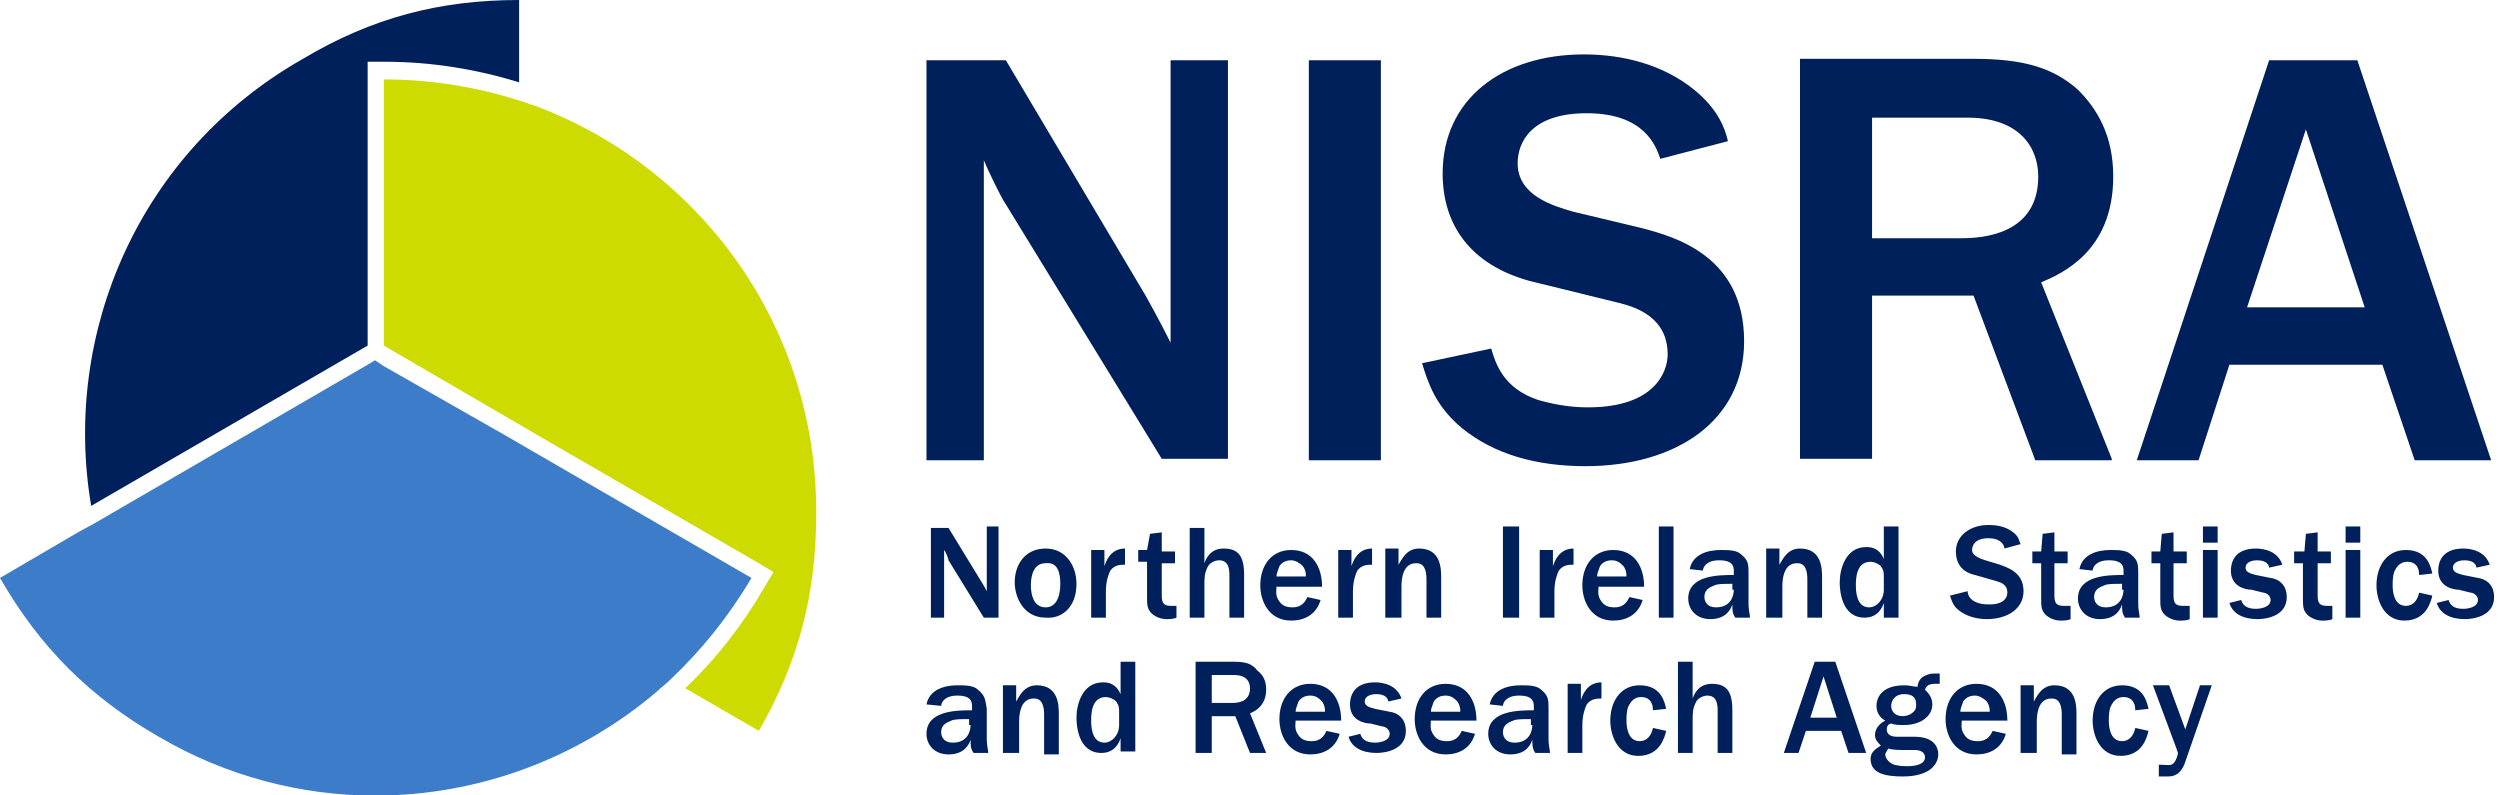
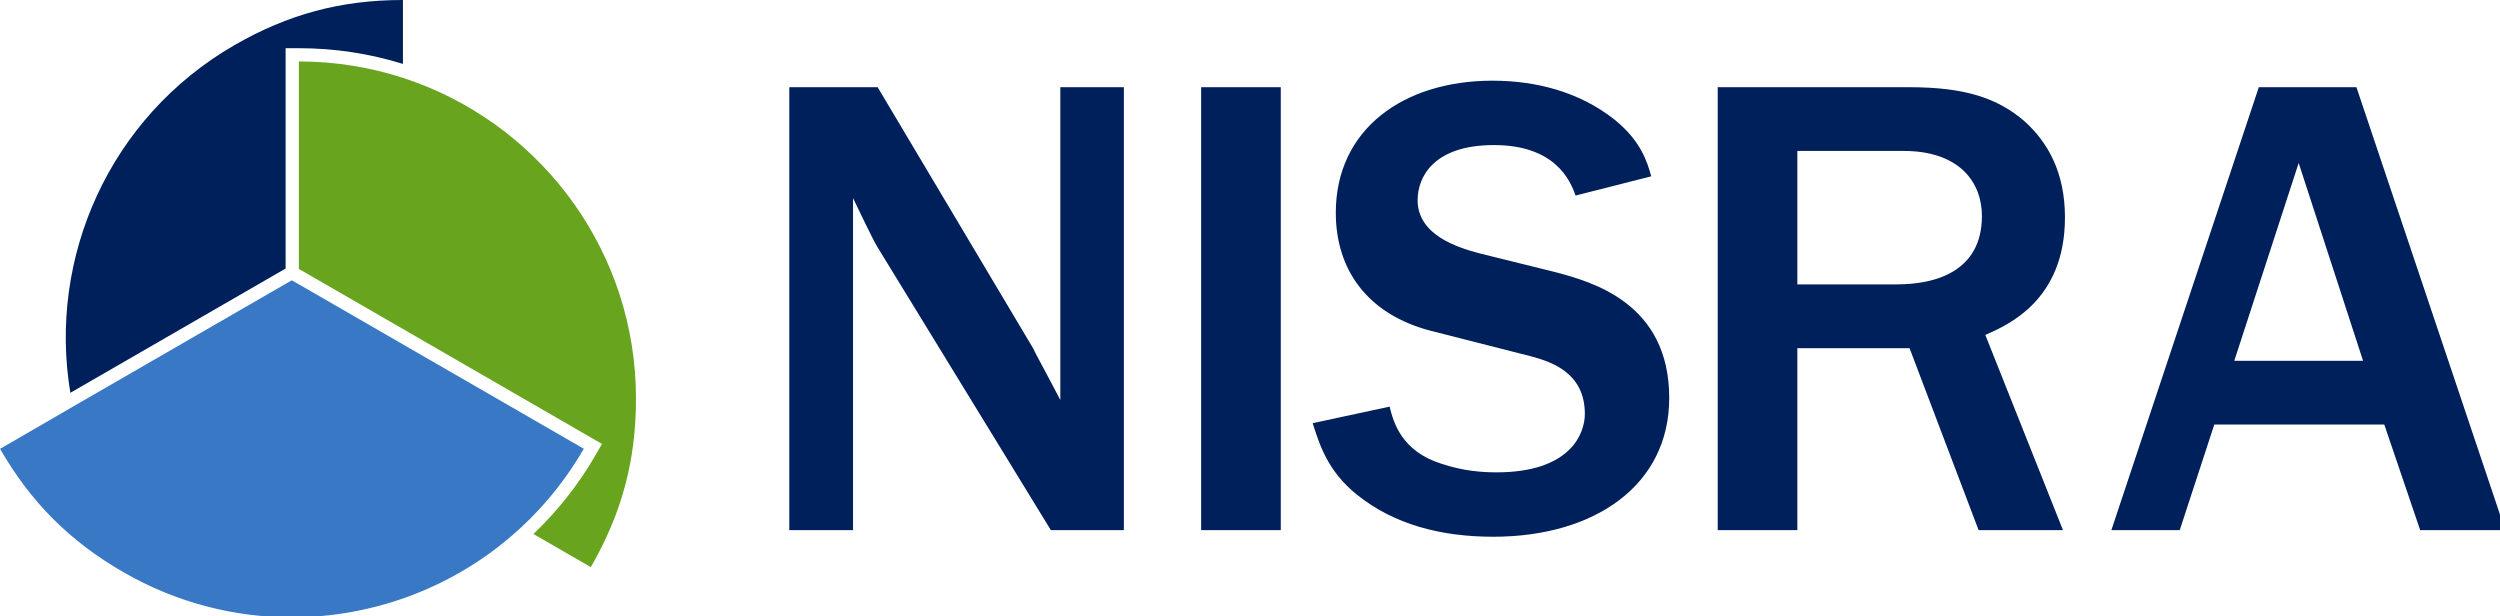
- <svg xmlns="http://www.w3.org/2000/svg" class="ons-icon--logo ons-u-mt-2xs ons-u-mb-2xs" width="170" height="54" viewBox="0 0 170 54" focusable="false" role="img" aria-labelledby="nisra-census-logo-en-alt">
-   <g class="ons-icon--logo__group ons-icon--logo__group--primary" fill="#3D7CC9">
-     <path d="M0,39.3c2.7,4.7,6.1,8.1,10.8,10.8c4.6,2.7,9.7,4,14.7,4c7,0,13.8-2.5,19.2-7.1c0.3-0.3,0.6-0.5,0.9-0.8c2.1-2,3.9-4.2,5.5-6.9l-15.2-8.8l-1.2-0.7l-8.6-4.9l-0.6-0.4L25,24.8L6.4,35.6l-1.1,0.6L0,39.3L0,39.3z" />
+ <svg xmlns="http://www.w3.org/2000/svg" class="ons-svg-logo" focusable="false" height="42" viewBox="0 0 264 65" role="img" aria-labelledby="nisra-logo-en-alt">
+   <g class="ons-icon--logo__group" fill="#3878c5">
+     <path d="M0,47.39c3.27,5.67,7.36,9.76,13.03,13.03,5.61,3.24,11.73,4.77,17.76,4.77,8.42,0,16.69-2.99,23.18-8.55.37-.32.74-.65,1.1-.98,2.53-2.36,4.76-5.12,6.58-8.27l-18.37-10.6-1.4-.81-10.33-5.96-.73-.42-.67.38-22.45,12.96-1.27.74-6.43,3.72h0Z" />
  </g>
-   <g class="ons-icon--logo__group ons-icon--logo__group--secondary" fill="#CDDB00">
-     <path d="M36.4,7.2c-0.4-0.1-0.8-0.3-1.2-0.4c-2.9-0.9-5.9-1.4-9.1-1.4v18.1l9.1,5.3l1.2,0.7l15.2,8.8l1,0.6l-0.6,1c-1.5,2.6-3.3,4.9-5.4,6.9l5,2.9c2.7-4.7,3.9-9.3,3.9-14.7C55.6,22.2,47.6,11.4,36.4,7.2L36.4,7.2z" />
+   <g class="ons-icon--logo__group" fill="#00205b">
+     <path d="M30.13,28.38l.03-.02V5.09h1.4c3.77,0,7.45.56,10.99,1.66V0c-6.55,0-12.13,1.5-17.8,4.77C11.52,12.41,5.05,27.25,7.43,41.48l22.69-13.1h0Z" />
  </g>
-   <g class="ons-icon--logo__group ons-icon--logo__group--text" fill="#00205C">
-     <path d="M6.2,34.4L25,23.5V4.2h1.2c3.1,0,6.2,0.5,9.1,1.4V0c-5.4,0-10,1.2-14.7,4C9.5,10.3,4.2,22.6,6.2,34.4z             M94.5,48.4l-1-0.2c-0.4-0.1-0.7-0.2-0.7-0.5s0.3-0.5,0.8-0.5c0.7,0,0.8,0.4,0.8,0.5l0.9-0.2c-0.3-0.9-1.2-1.1-1.8-1.1             c-1.5,0-1.7,1-1.7,1.5c0,1.1,1,1.3,1.4,1.3l0.8,0.2c0.2,0,0.5,0.2,0.5,0.5c0,0.5-0.7,0.6-1,0.6c-0.7,0-0.9-0.3-1-0.6l-0.8,0.2             c0.2,0.7,0.9,1.1,1.9,1.1c0.6,0,2-0.2,2-1.5C95.6,49,95.2,48.5,94.5,48.4z M91.2,49c0-1.3-0.6-2.5-2.1-2.5c-1.3,0-2.1,1-2.1,2.4             c0,1.1,0.6,2.4,2.1,2.4c0.9,0,1.7-0.4,2-1.4l-0.9-0.2c-0.1,0.2-0.3,0.7-1,0.7c-0.4,0-0.7-0.1-0.9-0.4c-0.3-0.4-0.2-0.7-0.2-1H91.2             z M88.3,47.7c0.2-0.3,0.5-0.4,0.8-0.4c0.4,0,0.6,0.2,0.8,0.4c0.2,0.3,0.2,0.5,0.2,0.7h-2C88.1,48.2,88.2,48,88.3,47.7z             M148.6,49.6l-1.1-3h-1.1l1.6,4.3l0.1,0.3c0,0.1-0.1,0.5-0.3,0.7c-0.2,0.2-0.4,0.1-1,0.1v0.8h0.6c0.4,0,0.9-0.1,1.2-1l1.8-5.2             h-0.8L148.6,49.6z M100.4,49c0-1.3-0.6-2.5-2.1-2.5c-1.3,0-2.1,1-2.1,2.4c0,1.1,0.6,2.4,2.1,2.4c0.9,0,1.7-0.4,2-1.4l-0.9-0.2             c-0.1,0.2-0.3,0.7-1,0.7c-0.4,0-0.7-0.1-0.9-0.4c-0.3-0.4-0.2-0.7-0.2-1H100.4z M97.5,47.7c0.2-0.3,0.5-0.4,0.8-0.4             c0.4,0,0.6,0.2,0.8,0.4c0.2,0.3,0.2,0.5,0.2,0.7h-2C97.3,48.2,97.4,48,97.5,47.7z M144.4,47.4c0.4,0,0.8,0.2,0.8,0.9l0.9-0.1             c-0.1-0.4-0.3-1.6-1.8-1.6c-1.3,0-2,1.1-2,2.4c0,1,0.5,2.4,1.9,2.4c1.5,0,1.8-1.3,1.9-1.7l-0.9-0.2c-0.1,0.5-0.4,0.9-0.9,0.9             c-0.9,0-0.9-1.2-0.9-1.4s0-0.6,0.1-0.9C143.6,47.9,143.8,47.4,144.4,47.4z M67.1,48.2L67.1,48.2c-0.1-0.6-0.1-0.9-0.6-1.3             c-0.3-0.3-0.9-0.3-1.4-0.3c-0.9,0-1.9,0.3-2.1,1.3l1,0.1c0-0.2,0.2-0.7,1.1-0.7c0.5,0,1,0.1,1,0.7v0.3c-1,0-3.1,0-3.1,1.6             c0,0.7,0.5,1.4,1.5,1.4c1.1,0,1.4-0.7,1.5-1c0,0.4,0,0.6,0.2,0.9h1c0-0.2-0.1-0.5-0.1-0.9V48.2z M64.8,50.5             c-0.7,0-0.8-0.5-0.8-0.7c0-0.6,0.5-0.7,0.7-0.8s0.6-0.1,1.2-0.1v0.4H66C66,49.7,65.8,50.5,64.8,50.5z M76.2,47.2             c-0.3-0.7-0.8-0.8-1.2-0.8c-1.4,0-1.8,1.5-1.8,2.4c0,0.5,0.1,2.4,1.7,2.4c0.9,0,1.2-0.7,1.3-1v0.9h1V45h-1V47.2z M76.1,49.3             c0,0.7-0.5,1.2-1,1.2c-0.9,0-0.9-1.2-0.9-1.5c0-0.4,0-1.6,1-1.6c0.2,0,0.5,0.1,0.7,0.3c0.2,0.3,0.2,0.4,0.2,0.8V49.3z M70.5,46.6             c-0.9,0-1.2,0.8-1.4,1.1v-1.1h-0.9v4.6h1.1v-2.1c0-1.6,0.8-1.6,1-1.6c0.2,0,0.7,0,0.7,1.1v2.7h1v-2.7C72,48,72,46.6,70.5,46.6z             M105.3,48.2c0-0.6,0-0.9-0.5-1.3c-0.3-0.3-0.9-0.3-1.4-0.3c-0.9,0-1.9,0.3-2.1,1.3l0.9,0.1c0-0.2,0.2-0.7,1.1-0.7             c0.5,0,1,0.1,1,0.7v0.3c-1,0-3.1,0-3.1,1.6c0,0.7,0.5,1.4,1.5,1.4c1.1,0,1.4-0.7,1.5-1c0,0.4,0,0.6,0.2,0.9h1             c0-0.2-0.1-0.5-0.1-0.9V48.2z M103,50.5c-0.7,0-0.8-0.5-0.8-0.7c0-0.6,0.5-0.7,0.7-0.8c0.2-0.1,0.6-0.1,1.2-0.1v0.4h0.1             C104.2,49.7,104,50.5,103,50.5z M86.1,46.9c0-0.6-0.2-1-0.6-1.3C85.2,45.2,84.8,45,84,45h-2.7v6.2h1.1v-2.5H84l1,2.5h1.1L85,48.5             C85.3,48.4,86.1,48,86.1,46.9z M83.8,47.8h-1.4v-1.9h1.5c0.8,0,1.1,0.4,1.1,0.9C85,47.6,84.4,47.8,83.8,47.8z M130.8,46             c-0.2,0.1-0.4,0.4-0.4,0.7c-0.3,0-0.5-0.1-0.9-0.1c-1.6,0-1.9,0.9-1.9,1.4c0,0.6,0.4,0.9,0.6,1c-0.2,0.1-0.7,0.4-0.7,1             c0,0.3,0.2,0.5,0.4,0.7c-0.3,0.2-0.7,0.4-0.7,0.9c0,1,1,1.2,2.2,1.2c1.9,0,2.4-0.9,2.4-1.5c0-0.6-0.4-1.2-1.6-1.2H129             c-0.6,0-0.7-0.3-0.7-0.5c0-0.3,0.2-0.4,0.3-0.4c0.3,0.1,0.5,0.1,0.9,0.1c1.1,0,1.9-0.6,1.9-1.4c0-0.5-0.3-0.8-0.5-1             c0.1-0.3,0.3-0.4,0.7-0.4h0.3v-0.7h-0.4C131.2,45.8,131,45.9,130.8,46z M128.4,50.9c0.3,0.1,0.8,0.1,1.1,0.1h0.7             c0.3,0,0.7,0.1,0.7,0.5c0,0.5-0.7,0.6-1.2,0.6c-0.2,0-0.5,0-0.9-0.1c-0.3-0.1-0.6-0.4-0.6-0.7C128.2,51.2,128.3,51.1,128.4,50.9z             M130,48.5c-0.1,0.1-0.4,0.2-0.6,0.2c-0.6,0-0.8-0.4-0.8-0.7s0.2-0.8,0.9-0.8s0.8,0.4,0.8,0.7C130.3,48.1,130.3,48.3,130,48.5z             M136.5,49c0-1.3-0.6-2.5-2.1-2.5c-1.3,0-2.1,1-2.1,2.4c0,1.1,0.6,2.4,2.1,2.4c0.9,0,1.7-0.4,2-1.4l-0.9-0.2             c-0.1,0.2-0.3,0.7-1,0.7c-0.4,0-0.7-0.1-0.9-0.4c-0.3-0.4-0.2-0.7-0.2-1H136.5z M133.3,48.4c0-0.2,0.1-0.4,0.2-0.7             c0.2-0.3,0.5-0.4,0.8-0.4c0.3,0,0.6,0.2,0.8,0.4c0.2,0.3,0.2,0.5,0.2,0.7H133.3z M111.6,47.4c0.4,0,0.8,0.2,0.8,0.9l0.9-0.1             c-0.1-0.4-0.3-1.6-1.8-1.6c-1.3,0-2,1.1-2,2.4c0,1,0.5,2.4,1.9,2.4c1.5,0,1.8-1.3,1.9-1.7l-0.9-0.2c-0.1,0.5-0.4,0.9-0.9,0.9             c-0.9,0-0.9-1.2-0.9-1.4s0-0.6,0.1-0.9C110.8,47.9,111,47.4,111.6,47.4z M139.7,46.6c-0.9,0-1.2,0.8-1.4,1.1v-1.1h-0.9v4.6h1.1             v-2.1c0-1.6,0.8-1.6,1-1.6s0.7,0,0.7,1.1v2.7h1v-2.7C141.2,48,141.2,46.6,139.7,46.6z M116.4,46.5c-0.9,0-1.2,0.7-1.3,1V45h-1v6.2             h1V49c0-0.5,0-0.8,0.2-1.2c0.1-0.3,0.5-0.5,0.8-0.5c0.7,0,0.7,0.7,0.7,1.1v2.8h1v-2.9C117.8,47,117.4,46.5,116.4,46.5z M123.4,45             l-2.1,6.2h1l0.5-1.5h2.4l0.5,1.5h1.2l-2.1-6.2H123.4z M123.1,48.8L124,46l0.9,2.8H123.1z M107.5,47.6v-1.1h-0.9v4.7h1v-1.9             c0-0.7,0.2-1.2,0.3-1.4c0.3-0.4,0.7-0.4,1-0.4v-1.1C107.9,46.4,107.6,47.3,107.5,47.6z M163.7,38.2c0.4,0,0.8,0.2,0.8,0.9l0.9-0.1             c-0.1-0.4-0.3-1.6-1.8-1.6c-1.3,0-2,1.1-2,2.4c0,1,0.5,2.4,1.9,2.4c1.5,0,1.8-1.3,1.9-1.7l-0.9-0.2c-0.1,0.5-0.4,0.9-0.9,0.9             c-0.9,0-0.9-1.2-0.9-1.4s0-0.6,0.1-0.9C162.9,38.7,163.1,38.2,163.7,38.2z M159.5,42h1v-4.6h-1V42z M139.1,41.8             c0.2,0.2,0.6,0.4,1,0.4c0.2,0,0.5,0,0.7-0.1v-0.9h-0.4c-0.5,0-0.7-0.1-0.7-0.7v-2.2h0.9v-0.8h-0.9v-1.3l-0.8,0.1l-0.1,1.2h-0.6             v0.8h0.6v2.4C138.8,41.2,138.8,41.5,139.1,41.8z M67.1,40.2c-0.2-0.4-0.4-0.7-0.4-0.7l-2.2-3.6h-1.2V42h0.9v-4.6             c0.1,0.1,0.3,0.6,0.3,0.7l2.4,3.9h1v-6.2h-0.8V40.2z M157.6,40.5v-2.2h0.9v-0.8h-0.9v-1.3l-0.8,0.1l-0.1,1.2H156v0.8h0.6v2.4             c0,0.5,0,0.8,0.3,1.1c0.2,0.2,0.6,0.4,1,0.4c0.2,0,0.5,0,0.7-0.1v-0.9h-0.3C157.8,41.2,157.6,41.1,157.6,40.5z M91,37.4V42h1v-1.8             c0-0.7,0.2-1.2,0.3-1.4c0.3-0.4,0.7-0.4,1-0.4v-1.1c-1,0-1.3,0.9-1.4,1.2v-1.1H91z M129.1,42v-6.2h-1V38c-0.3-0.7-0.8-0.8-1.2-0.8             c-1.4,0-1.8,1.5-1.8,2.4c0,0.5,0.1,2.4,1.7,2.4c0.9,0,1.2-0.7,1.3-1v1H129.1z M127.1,41.3c-0.9,0-0.9-1.2-0.9-1.5             c0-0.4,0-1.6,1-1.6c0.2,0,0.5,0.1,0.7,0.3c0.2,0.3,0.2,0.4,0.2,0.8v0.8C128.1,40.8,127.6,41.3,127.1,41.3z M103.3,42v-6.2h-1.1V42             H103.3z M111.8,39.9c0-1.3-0.6-2.5-2.1-2.5c-1.3,0-2.1,1-2.1,2.4c0,1.1,0.6,2.4,2.1,2.4c0.9,0,1.7-0.4,2-1.4l-0.9-0.2             c-0.1,0.2-0.3,0.7-1,0.7c-0.4,0-0.7-0.1-0.9-0.4c-0.3-0.4-0.2-0.7-0.2-1H111.8z M108.6,39.2c0-0.2,0.1-0.4,0.2-0.7             c0.2-0.3,0.5-0.4,0.8-0.4c0.4,0,0.6,0.2,0.8,0.4c0.2,0.3,0.2,0.5,0.2,0.7H108.6z M74.2,37.4V42h1v-1.8c0-0.7,0.2-1.2,0.3-1.4             c0.3-0.4,0.7-0.4,1-0.4v-1.1c-1,0-1.3,0.9-1.4,1.2v-1.1H74.2z M159.5,36.9h1v-1.1h-1V36.9z M149.8,42h1v-4.6h-1V42z M146.9,40.7             c0,0.5,0,0.8,0.3,1.1c0.2,0.2,0.6,0.4,1,0.4c0.2,0,0.5,0,0.7-0.1v-0.9h-0.4c-0.5,0-0.7-0.1-0.7-0.7v-2.2h0.9v-0.8h-0.9v-1.3             l-0.8,0.1l-0.1,1.2h-0.6v0.8h0.6V40.7z M71.1,37.3c-1.4,0-2.1,1.1-2.1,2.3c0,1,0.6,2.4,2.1,2.4c1.1,0.1,2.1-0.7,2.1-2.3             C73.2,38.5,72.5,37.3,71.1,37.3z M71.1,41.3c-1,0-1-1.3-1-1.5c0-0.7,0.2-1.5,1-1.5c0.8-0.1,1,0.6,1,1.4             C72.1,40.2,72,41.3,71.1,41.3z M144.3,41.1c0,0.4,0,0.6,0.2,0.9h1c0-0.2-0.1-0.5-0.1-0.9V39h0c0-0.6,0-0.9-0.5-1.3             c-0.3-0.3-0.9-0.3-1.4-0.3c-0.9,0-1.9,0.3-2.1,1.3l0.9,0.1c0-0.2,0.2-0.7,1.1-0.7c0.5,0,1,0.1,1,0.7v0.3c-1,0-3.1,0-3.1,1.6             c0,0.7,0.5,1.4,1.5,1.4C143.9,42.1,144.2,41.4,144.3,41.1z M142.4,40.6c0-0.6,0.5-0.7,0.7-0.8c0.2-0.1,0.6-0.1,1.2-0.1v0.4h0.1             c0,0.4-0.2,1.2-1.2,1.2C142.5,41.3,142.4,40.8,142.4,40.6z M112.8,42h1v-6.2h-1V42z M136,38.4l-1-0.3c-0.3-0.1-0.9-0.3-0.9-0.7             c0-0.3,0.2-0.8,1.1-0.8s1.1,0.5,1.1,0.7l1.1-0.3c-0.1-0.2-0.1-0.5-0.5-0.8c-0.5-0.4-1.1-0.5-1.7-0.5c-1.2,0-2.2,0.7-2.2,1.8             c0,0.8,0.4,1.4,1.3,1.6l1.4,0.4c0.3,0.1,0.8,0.2,0.8,0.8c0,0.3-0.2,0.8-1.2,0.8c-0.2,0-0.5,0-0.8-0.1c-0.6-0.2-0.7-0.6-0.7-0.8             l-1.2,0.3c0.1,0.3,0.2,0.7,0.6,1c0.5,0.4,1.2,0.6,1.9,0.6c1.4,0,2.5-0.7,2.5-1.9C137.6,38.9,136.5,38.6,136,38.4z M118.9,39             c0-0.6,0-0.9-0.5-1.3c-0.3-0.3-0.9-0.3-1.4-0.3c-0.9,0-1.9,0.3-2.1,1.3l0.9,0.1c0-0.2,0.2-0.7,1.1-0.7c0.5,0,1,0.1,1,0.7v0.3             c-1,0-3.1,0-3.1,1.6c0,0.7,0.5,1.4,1.5,1.4c1.1,0,1.4-0.7,1.5-1c0,0.4,0,0.6,0.2,0.9h1c0-0.2-0.1-0.5-0.1-0.9V39z M116.7,41.3             c-0.7,0-0.8-0.5-0.8-0.7c0-0.6,0.5-0.7,0.7-0.8c0.2-0.1,0.6-0.1,1.2-0.1v0.4h0.1C117.9,40.5,117.7,41.3,116.7,41.3z M122.2,38.3             c0.2,0,0.7,0,0.7,1.1V42h1v-2.7c0-0.6,0-2-1.5-2c-0.9,0-1.2,0.8-1.4,1.1v-1.1h-0.9V42h1.1v-2.1C121.2,38.3,122,38.3,122.2,38.3z             M107,37.3c-1,0-1.3,0.9-1.4,1.2v-1.1h-0.9V42h1v-1.8c0-0.7,0.2-1.2,0.3-1.4c0.3-0.4,0.7-0.4,1-0.4V37.3z M149.8,36.9h1v-1.1h-1             V36.9z M79,40.5v-2.2h0.9v-0.8H79v-1.3l-0.8,0.1L78,37.4h-0.6v0.8H78v2.4c0,0.5,0,0.8,0.3,1.1c0.2,0.2,0.6,0.4,1,0.4             c0.2,0,0.5,0,0.7-0.1v-0.8h-0.3C79.2,41.2,79,41.1,79,40.5z M154.4,39.3l-1-0.2c-0.4-0.1-0.7-0.2-0.7-0.5c0-0.3,0.3-0.5,0.8-0.5             c0.7,0,0.8,0.4,0.8,0.5l0.9-0.2c-0.3-0.9-1.2-1.1-1.8-1.1c-1.5,0-1.7,1-1.7,1.5c0,1.1,1,1.3,1.4,1.3l0.8,0.2             c0.2,0,0.5,0.2,0.5,0.5c0,0.5-0.7,0.6-1,0.6c-0.7,0-0.9-0.3-1-0.6l-0.8,0.2c0.2,0.7,0.9,1.1,1.9,1.1c0.6,0,2-0.2,2-1.5             C155.5,39.9,155.1,39.4,154.4,39.3z M81.9,39.8c0-0.5,0-0.8,0.2-1.2c0.1-0.3,0.5-0.5,0.8-0.5c0.7,0,0.7,0.7,0.7,1.1V42h1v-2.9             c0-1.3-0.4-1.8-1.4-1.8c-0.9,0-1.2,0.7-1.3,1v-2.4h-1V42h1V39.8z M89.8,40.8l-0.9-0.2c-0.1,0.2-0.3,0.7-1,0.7             c-0.4,0-0.7-0.1-0.9-0.4c-0.3-0.4-0.2-0.7-0.2-1h3.1c0-1.3-0.6-2.5-2.1-2.5c-1.3,0-2.1,1-2.1,2.4c0,1.1,0.6,2.4,2.1,2.4             C88.7,42.2,89.5,41.8,89.8,40.8z M87,38.5c0.2-0.3,0.5-0.4,0.8-0.4c0.3,0,0.6,0.2,0.8,0.4c0.2,0.3,0.2,0.5,0.2,0.7h-2             C86.8,39,86.9,38.8,87,38.5z M168.5,39.3l-1-0.2c-0.4-0.1-0.7-0.2-0.7-0.5c0-0.3,0.3-0.5,0.8-0.5c0.7,0,0.8,0.4,0.8,0.5l0.9-0.2             c-0.3-0.9-1.2-1.1-1.8-1.1c-1.5,0-1.7,1-1.7,1.5c0,1.1,1,1.3,1.4,1.3l0.8,0.2c0.2,0,0.5,0.2,0.5,0.5c0,0.5-0.7,0.6-1,0.6             c-0.7,0-0.9-0.3-1-0.6l-0.8,0.2c0.2,0.7,0.9,1.1,1.9,1.1c0.6,0,2-0.2,2-1.5C169.6,39.9,169.2,39.4,168.5,39.3z M97,39.4V42h1v-2.7             c0-0.6,0-2-1.5-2c-0.9,0-1.2,0.8-1.4,1.1v-1.1h-0.9V42h1.1v-2.1c0-1.6,0.8-1.6,1-1.6C96.5,38.3,97,38.3,97,39.4z M151.6,24.8H162             l2.2,6.5h5.2l-9.1-27.2h-6l-9,27.2h4.2L151.6,24.8z M156.8,8.8l4,12.1h-8L156.8,8.8z M108,27.7c-0.9,0-2-0.1-3.4-0.5             c-2.4-0.8-2.9-2.5-3.2-3.5l-4.7,1c0.4,1.3,0.9,2.9,2.7,4.4c2.2,1.8,5.1,2.6,8.4,2.6c6.2,0,10.8-3.1,10.8-8.5c0-5.8-4.7-7.1-7-7.7             l-4.6-1.1c-1.4-0.4-3.8-1.1-3.8-3.3c0-1.4,0.9-3.4,4.7-3.4c3.9,0,4.7,2.2,5,3.1l4.6-1.2c-0.2-0.9-0.7-2.2-2.3-3.5             c-2.1-1.7-4.8-2.4-7.5-2.4c-5.5,0-9.6,3-9.6,8.1c0,3.5,1.9,6.2,5.9,7.3l6.1,1.5c1.2,0.3,3.3,1,3.3,3.5             C113.4,25.3,112.5,27.7,108,27.7z M127.3,20.1h6.9l4.2,11.2h5.2v-0.1l-4.8-12c1.4-0.6,4.9-2.1,4.9-7.2c0-2.8-1.1-4.6-2.4-5.9             c-1.7-1.5-3.7-2.1-7.1-2.1h-11.8v27.2h4.9V20.1z M127.3,8h6.5c3.5,0,4.8,2,4.8,4c0,3.4-2.8,4.2-5.2,4.2h-6.1V8z M66.9,10.9             c0.2,0.5,1.2,2.6,1.5,3L79,31.2h4.5V4.1h-3.9v19.2c-0.9-1.8-1.6-3-1.7-3.2l-9.5-16H63v27.2h3.9V10.9z M93.9,4.1H89v27.2h4.9V4.1z" />
+   <g class="ons-icon--logo__group" fill="#68a41e">
+     <path d="M43.95,8.71c-.46-.17-.93-.33-1.4-.49-3.46-1.12-7.15-1.73-10.99-1.73v21.91l10.99,6.34,1.4.81,18.41,10.63,1.21.7-.7,1.21c-1.78,3.08-3.99,5.87-6.54,8.3l6.06,3.5c3.27-5.67,4.77-11.25,4.77-17.8,0-15.3-9.66-28.35-23.21-33.38h0Z" />
+   </g>
+   <g class="ons-icon--logo__group" fill="#00205b">
+     <path d="M118.7,9.21h-6.73v33.03c-1.61-3.09-2.74-5.12-2.88-5.47l-16.41-27.56h-9.33v46.77h6.73V20.92c.42.84,2.1,4.42,2.59,5.19l18.3,29.87h7.71V9.21h0ZM135.25,55.98V9.21h-8.41v46.77h8.41ZM138.62,44.69c.7,2.17,1.54,5.05,4.7,7.57,3.86,3.09,8.77,4.42,14.37,4.42,10.66,0,18.58-5.4,18.58-14.65,0-10.03-8.13-12.27-12.13-13.32l-7.92-1.96c-2.38-.63-6.52-1.96-6.52-5.61,0-2.38,1.61-5.82,8.06-5.82s8.06,3.72,8.62,5.33l7.99-2.03c-.42-1.54-1.12-3.79-3.93-6.03-3.65-2.87-8.2-4.07-12.83-4.07-9.4,0-16.55,5.12-16.55,13.95,0,5.96,3.29,10.73,10.1,12.48l10.45,2.66c2.1.56,5.75,1.68,5.75,6.1,0,2.1-1.54,6.17-9.33,6.17-1.54,0-3.51-.14-5.82-.91-4.21-1.33-5.05-4.35-5.47-6.03l-8.13,1.75h0ZM217.85,55.98l-8.2-20.61c2.38-1.05,8.41-3.65,8.41-12.41,0-4.77-1.82-7.92-4.21-10.1-2.88-2.52-6.38-3.65-12.2-3.65h-20.26v46.77h8.41v-19.21h11.85l7.29,19.21h8.9ZM189.8,15.94h11.22c5.96,0,8.27,3.37,8.27,6.87,0,5.82-4.84,7.22-8.97,7.22h-10.52v-14.09h0ZM248.84,9.21h-10.31l-15.57,46.77h7.22l3.65-11.15h17.95l3.79,11.15h8.98l-15.71-46.77h0ZM235.94,38.1l6.8-20.89,6.8,20.89h-13.6Z" />
  </g>
</svg>
